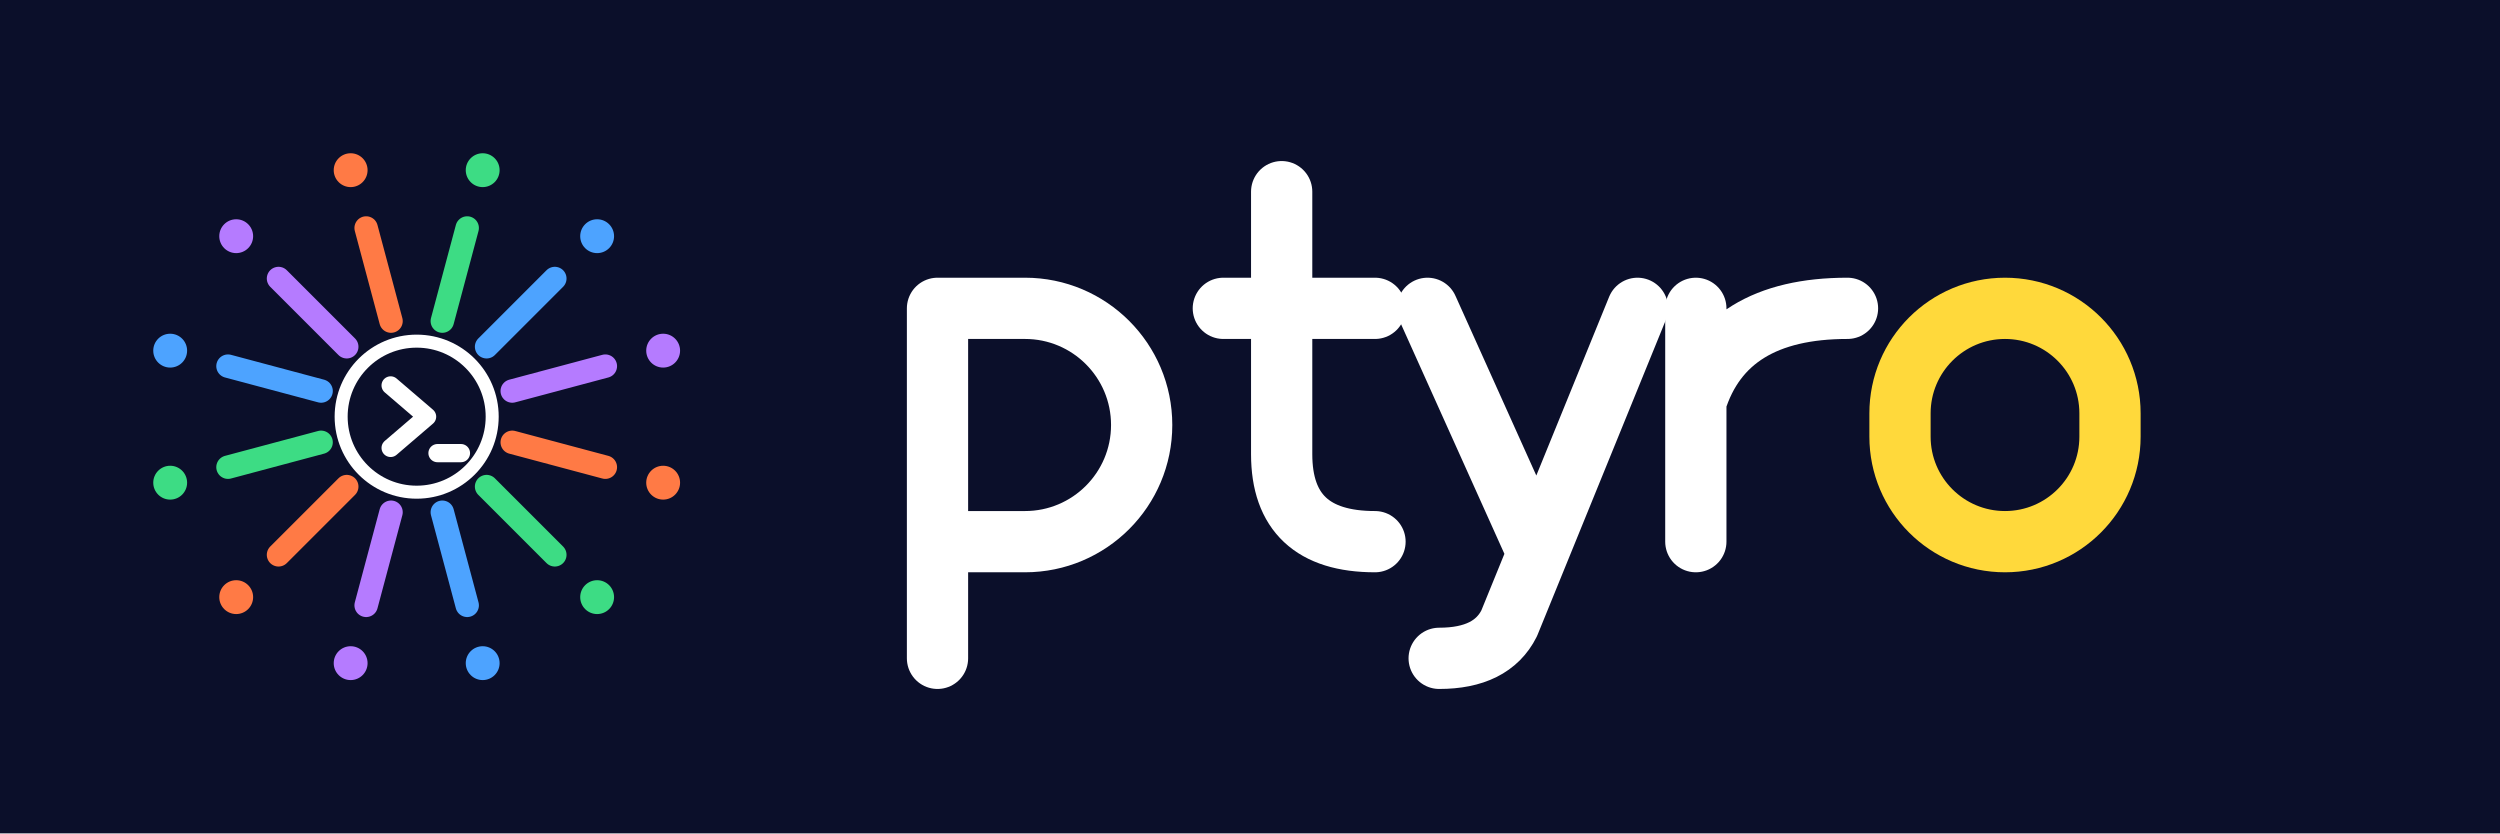
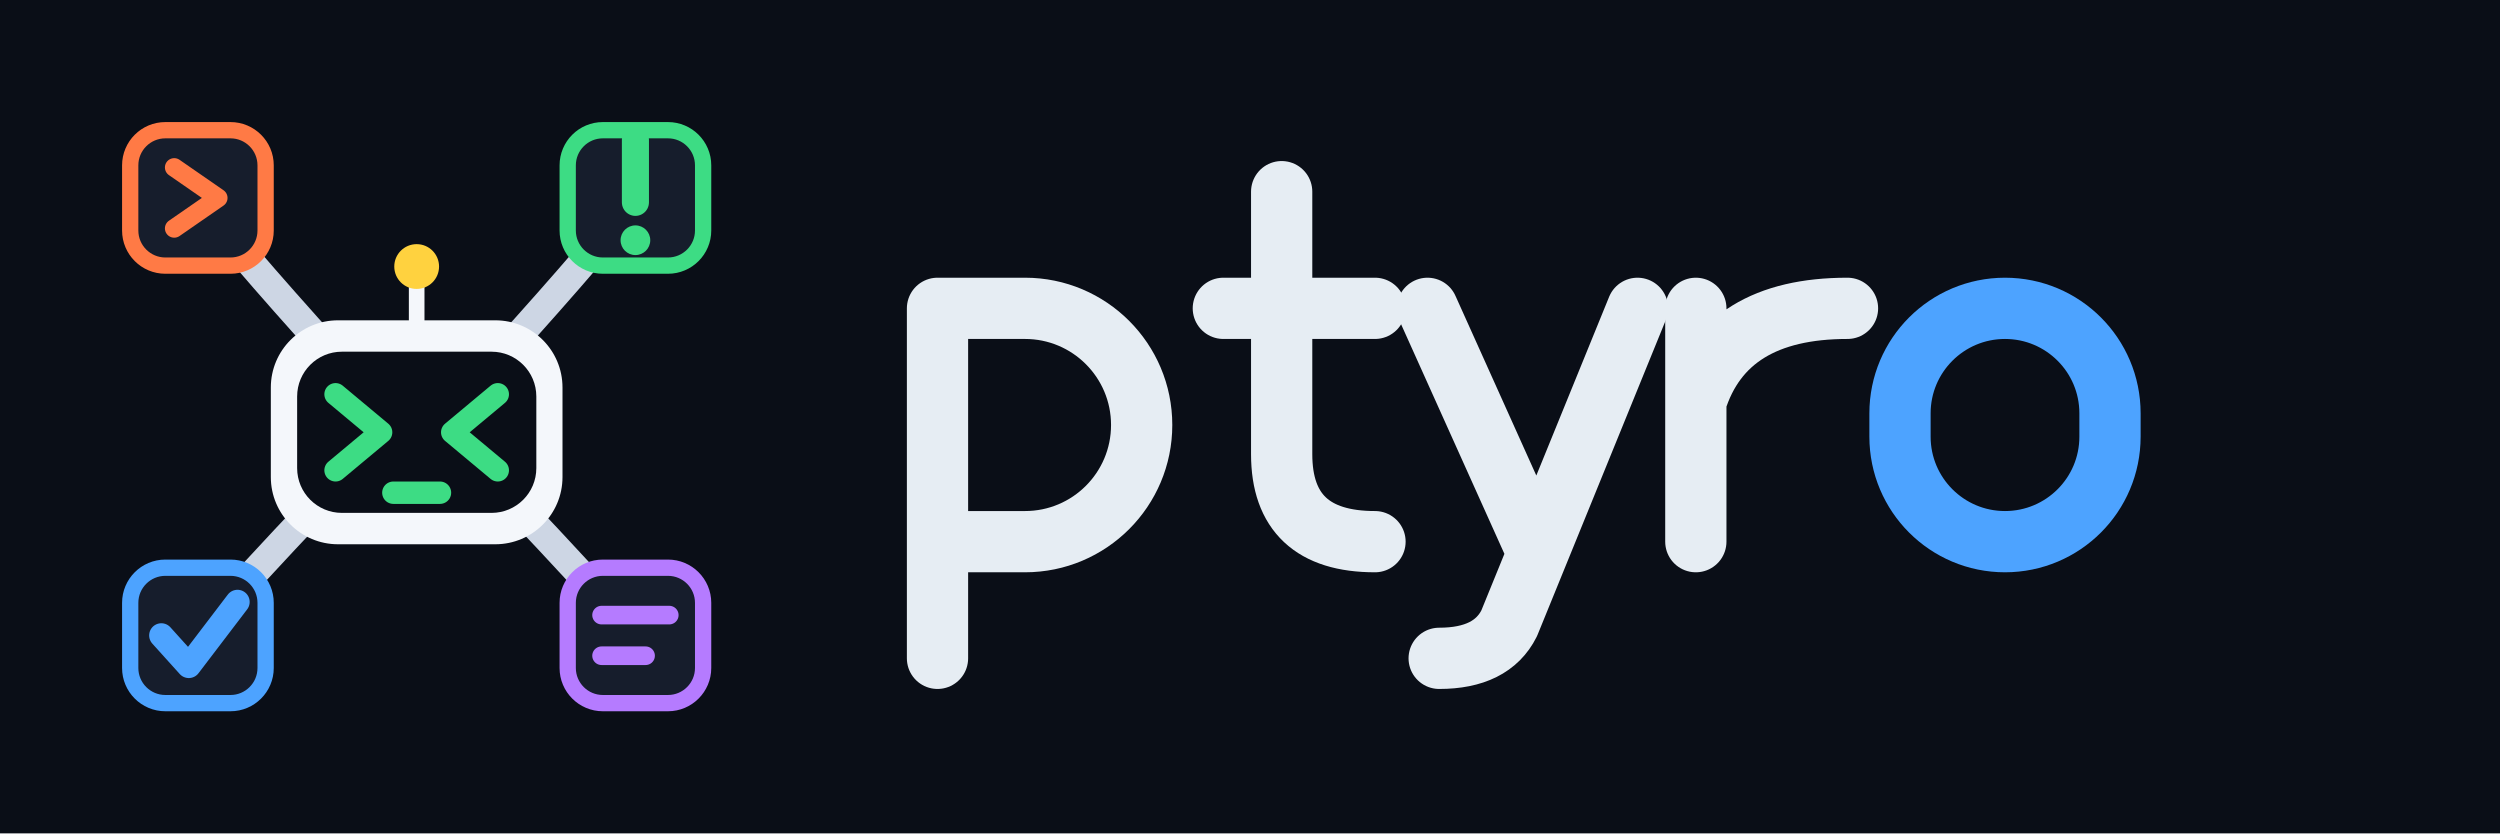
<svg xmlns="http://www.w3.org/2000/svg" viewBox="0 0 1200 400" width="1200" height="400" role="img" aria-label="ptyro logo">
  <defs>
    <linearGradient id="fg" x1="0" y1="0" x2="0" y2="1">
      <stop offset="0" stop-color="#ffd93b" />
      <stop offset=".45" stop-color="#ff8a1f" />
      <stop offset="1" stop-color="#f2331d" />
    </linearGradient>
    <linearGradient id="fi" x1="0" y1="0" x2="0" y2="1">
      <stop offset="0" stop-color="#fffbd0" />
      <stop offset="1" stop-color="#ffc83a" />
    </linearGradient>
    <linearGradient id="gg" x1="0" y1="0" x2="0" y2="1">
      <stop offset="0" stop-color="#b6ffcf" />
      <stop offset="1" stop-color="#18c964" />
    </linearGradient>
    <linearGradient id="sky" x1="0" y1="0" x2="0" y2="1">
      <stop offset="0" stop-color="#080c20" />
      <stop offset="1" stop-color="#26346b" />
    </linearGradient>
    <filter id="glow" x="-30%" y="-30%" width="160%" height="160%">
      <feGaussianBlur stdDeviation="9" />
    </filter>
  </defs>
-   <rect width="1200" height="400" fill="#0b0f2a" />
+   <rect width="1200" height="400" fill="#0a0e17" />
  <g transform="translate(40 40) scale(.625)">
-     <rect width="512" height="512" rx="112" fill="#0b0f2a" />
-     <path d="M329.4 275.7L400.9 294.8" stroke="#ff7a45" stroke-width="18" stroke-linecap="round" />
-     <circle cx="445.3" cy="306.7" r="13" fill="#ff7a45" />
-     <path d="M309.7 309.7L362.1 362.1" stroke="#3ddc84" stroke-width="18" stroke-linecap="round" />
-     <circle cx="394.6" cy="394.6" r="13" fill="#3ddc84" />
-     <path d="M275.7 329.4L294.8 400.9" stroke="#4da3ff" stroke-width="18" stroke-linecap="round" />
-     <circle cx="306.7" cy="445.3" r="13" fill="#4da3ff" />
-     <path d="M236.3 329.4L217.2 400.9" stroke="#b57bff" stroke-width="18" stroke-linecap="round" />
-     <circle cx="205.3" cy="445.3" r="13" fill="#b57bff" />
-     <path d="M202.3 309.7L149.9 362.1" stroke="#ff7a45" stroke-width="18" stroke-linecap="round" />
-     <circle cx="117.4" cy="394.6" r="13" fill="#ff7a45" />
-     <path d="M182.6 275.7L111.1 294.8" stroke="#3ddc84" stroke-width="18" stroke-linecap="round" />
-     <circle cx="66.7" cy="306.7" r="13" fill="#3ddc84" />
-     <path d="M182.6 236.3L111.1 217.2" stroke="#4da3ff" stroke-width="18" stroke-linecap="round" />
-     <circle cx="66.7" cy="205.3" r="13" fill="#4da3ff" />
-     <path d="M202.3 202.3L149.9 149.9" stroke="#b57bff" stroke-width="18" stroke-linecap="round" />
-     <circle cx="117.4" cy="117.4" r="13" fill="#b57bff" />
-     <path d="M236.3 182.6L217.2 111.1" stroke="#ff7a45" stroke-width="18" stroke-linecap="round" />
-     <circle cx="205.3" cy="66.7" r="13" fill="#ff7a45" />
-     <path d="M275.7 182.6L294.8 111.1" stroke="#3ddc84" stroke-width="18" stroke-linecap="round" />
-     <circle cx="306.7" cy="66.7" r="13" fill="#3ddc84" />
-     <path d="M309.7 202.3L362.1 149.9" stroke="#4da3ff" stroke-width="18" stroke-linecap="round" />
-     <circle cx="394.6" cy="117.4" r="13" fill="#4da3ff" />
-     <path d="M329.4 236.3L400.9 217.2" stroke="#b57bff" stroke-width="18" stroke-linecap="round" />
-     <circle cx="445.3" cy="205.3" r="13" fill="#b57bff" />
-     <circle cx="256" cy="256" r="58" fill="#0b0f2a" stroke="#ffffff" stroke-width="10" />
-     <path d="M236 232L264 256L236 280M272 284H290" fill="none" stroke="#ffffff" stroke-width="14" stroke-linecap="round" stroke-linejoin="round" />
+     <rect width="512" height="512" rx="112" fill="#0a0e17" />
+     <path d="M192.2 209.8Q110.1 118.9 88 88" fill="none" stroke="#cdd6e4" stroke-width="22" stroke-linecap="round" />
+     <path d="M319.8 209.8Q401.9 118.9 424 88" fill="none" stroke="#cdd6e4" stroke-width="22" stroke-linecap="round" />
+     <path d="M192.2 310.6Q110.1 397.3 88 424" fill="none" stroke="#cdd6e4" stroke-width="22" stroke-linecap="round" />
+     <path d="M319.8 310.6Q401.9 397.3 424 424" fill="none" stroke="#cdd6e4" stroke-width="22" stroke-linecap="round" />
+     <rect x="36" y="36" width="104" height="104" rx="27" fill="#161d2c" />
+     <path d="M69.8 64.6L103.6 88L69.8 111.4" fill="none" stroke="#ff7a45" stroke-width="14.3" stroke-linecap="round" stroke-linejoin="round" />
+     <rect x="36" y="36" width="104" height="104" rx="27" fill="none" stroke="#ff7a45" stroke-width="12.5" />
+     <rect x="372" y="36" width="104" height="104" rx="27" fill="#161d2c" />
+     <path d="M424 43.5V91.4" stroke="#3ddc84" stroke-width="20.8" stroke-linecap="round" />
+     <circle cx="424" cy="120.5" r="11.4" fill="#3ddc84" />
+     <rect x="372" y="36" width="104" height="104" rx="27" fill="none" stroke="#3ddc84" stroke-width="12.5" />
+     <rect x="36" y="372" width="104" height="104" rx="27" fill="#161d2c" />
+     <path d="M59.9 424L81 447.4L118.4 398.3" fill="none" stroke="#4da3ff" stroke-width="18.7" stroke-linecap="round" stroke-linejoin="round" />
+     <rect x="36" y="372" width="104" height="104" rx="27" fill="none" stroke="#4da3ff" stroke-width="12.5" />
+     <rect x="372" y="372" width="104" height="104" rx="27" fill="#161d2c" />
+     <path d="M398 408.4H450" stroke="#b57bff" stroke-width="14.3" stroke-linecap="round" />
+     <path d="M398 439.6H431.8" stroke="#b57bff" stroke-width="14.3" stroke-linecap="round" />
+     <rect x="372" y="372" width="104" height="104" rx="27" fill="none" stroke="#b57bff" stroke-width="12.5" />
+     <path d="M256 182v-34.4" stroke="#f4f7fb" stroke-width="12" stroke-linecap="round" />
+     <circle cx="256" cy="140.7" r="17.2" fill="#ffd23f" />
+     <rect x="144" y="182" width="224" height="172" rx="51.6" fill="#f4f7fb" />
+     <rect x="164.2" y="206.1" width="183.7" height="123.8" rx="34.4" fill="#0a0e17" />
+     <path d="M193.7 238.8L228.7 268L193.7 297.2M318.3 238.8L283.3 268L318.3 297.2M238.1 314.4H273.9" fill="none" stroke="#3ddc84" stroke-width="17.2" stroke-linecap="round" stroke-linejoin="round" />
  </g>
  <g transform="translate(450 92) scale(28)" fill="none" stroke-width="1.05" stroke-linecap="round" stroke-linejoin="round">
-     <g transform="translate(0.0 0)" stroke="#ffffff">
+     <g transform="translate(0.0 0)" stroke="#e6edf3">
      <path d="M0 2V8M0 2H1.5A2 2 0 0 1 1.5 6H0" />
    </g>
-     <g transform="translate(4.9 0)" stroke="#ffffff">
+     <g transform="translate(4.9 0)" stroke="#e6edf3">
      <path d="M1 0V4.5Q1 6 2.6 6M0 2H2.6" />
    </g>
-     <g transform="translate(8.4 0)" stroke="#ffffff">
+     <g transform="translate(8.4 0)" stroke="#e6edf3">
      <path d="M0 2L1.8 6M3.6 2L1.4 7.4Q1.1 8 .2 8" />
    </g>
-     <g transform="translate(13.0 0)" stroke="#ffffff">
+     <g transform="translate(13.0 0)" stroke="#e6edf3">
      <path d="M0 2V6M0 3.6Q.5 2 2.6 2" />
    </g>
-     <g transform="translate(16.5 0)" stroke="#ffd93b">
+     <g transform="translate(16.5 0)" stroke="#4da3ff">
      <rect x="0" y="2" width="3.6" height="4" rx="1.8" />
    </g>
  </g>
</svg>
